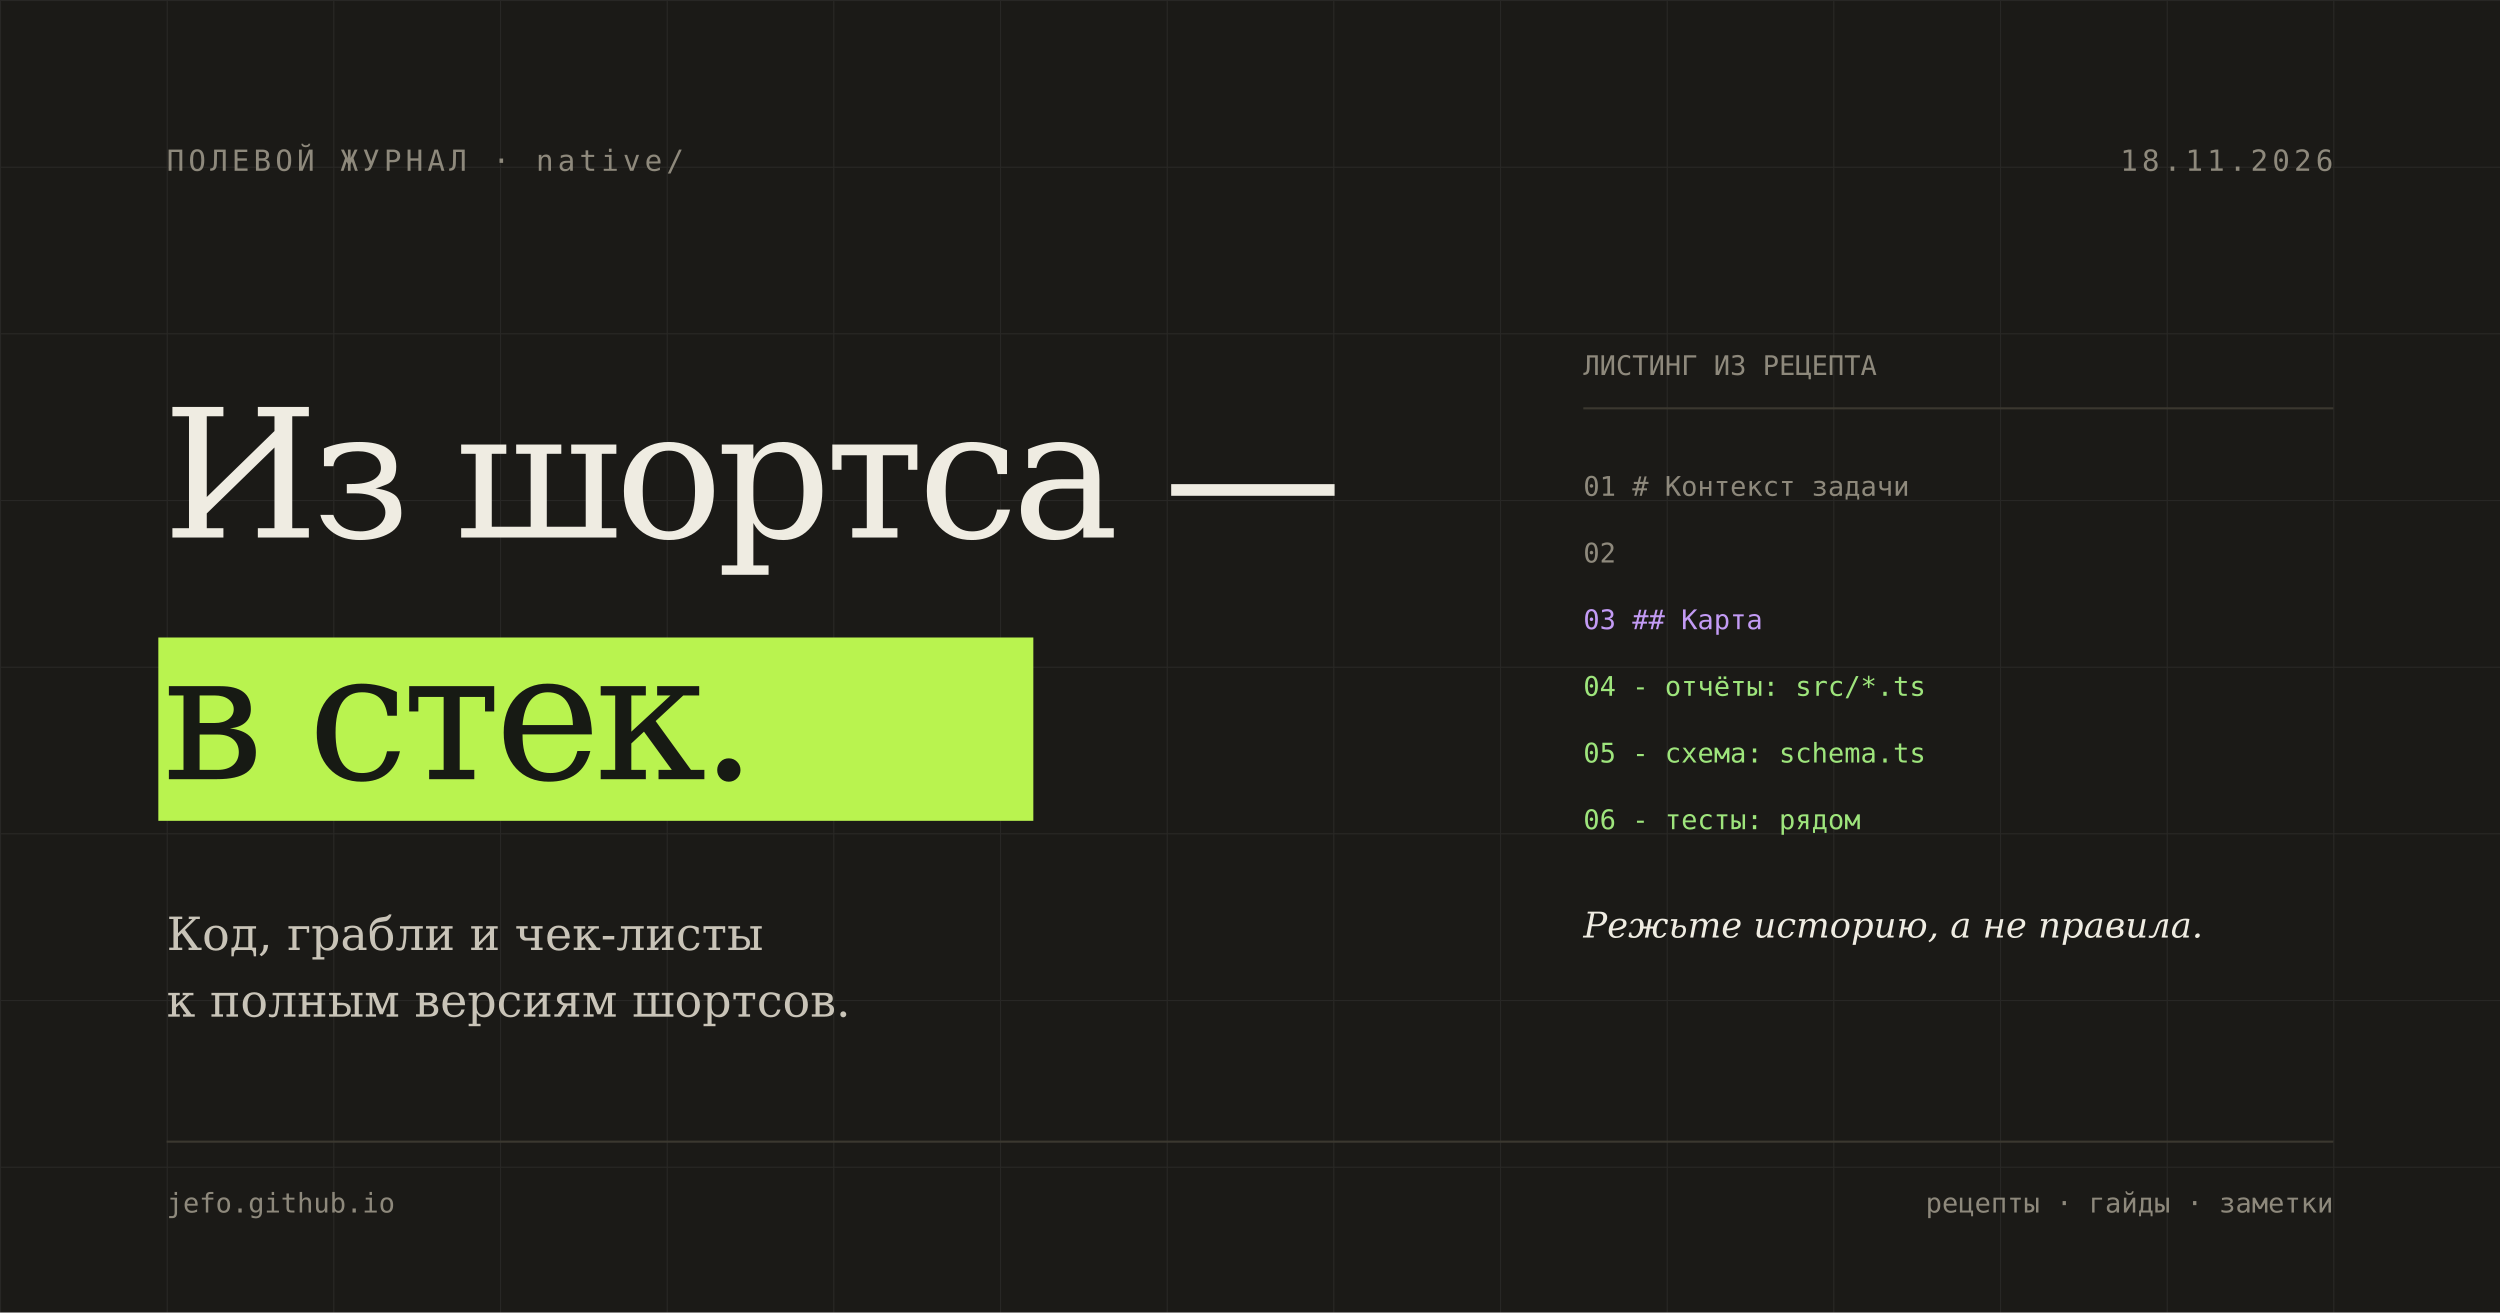
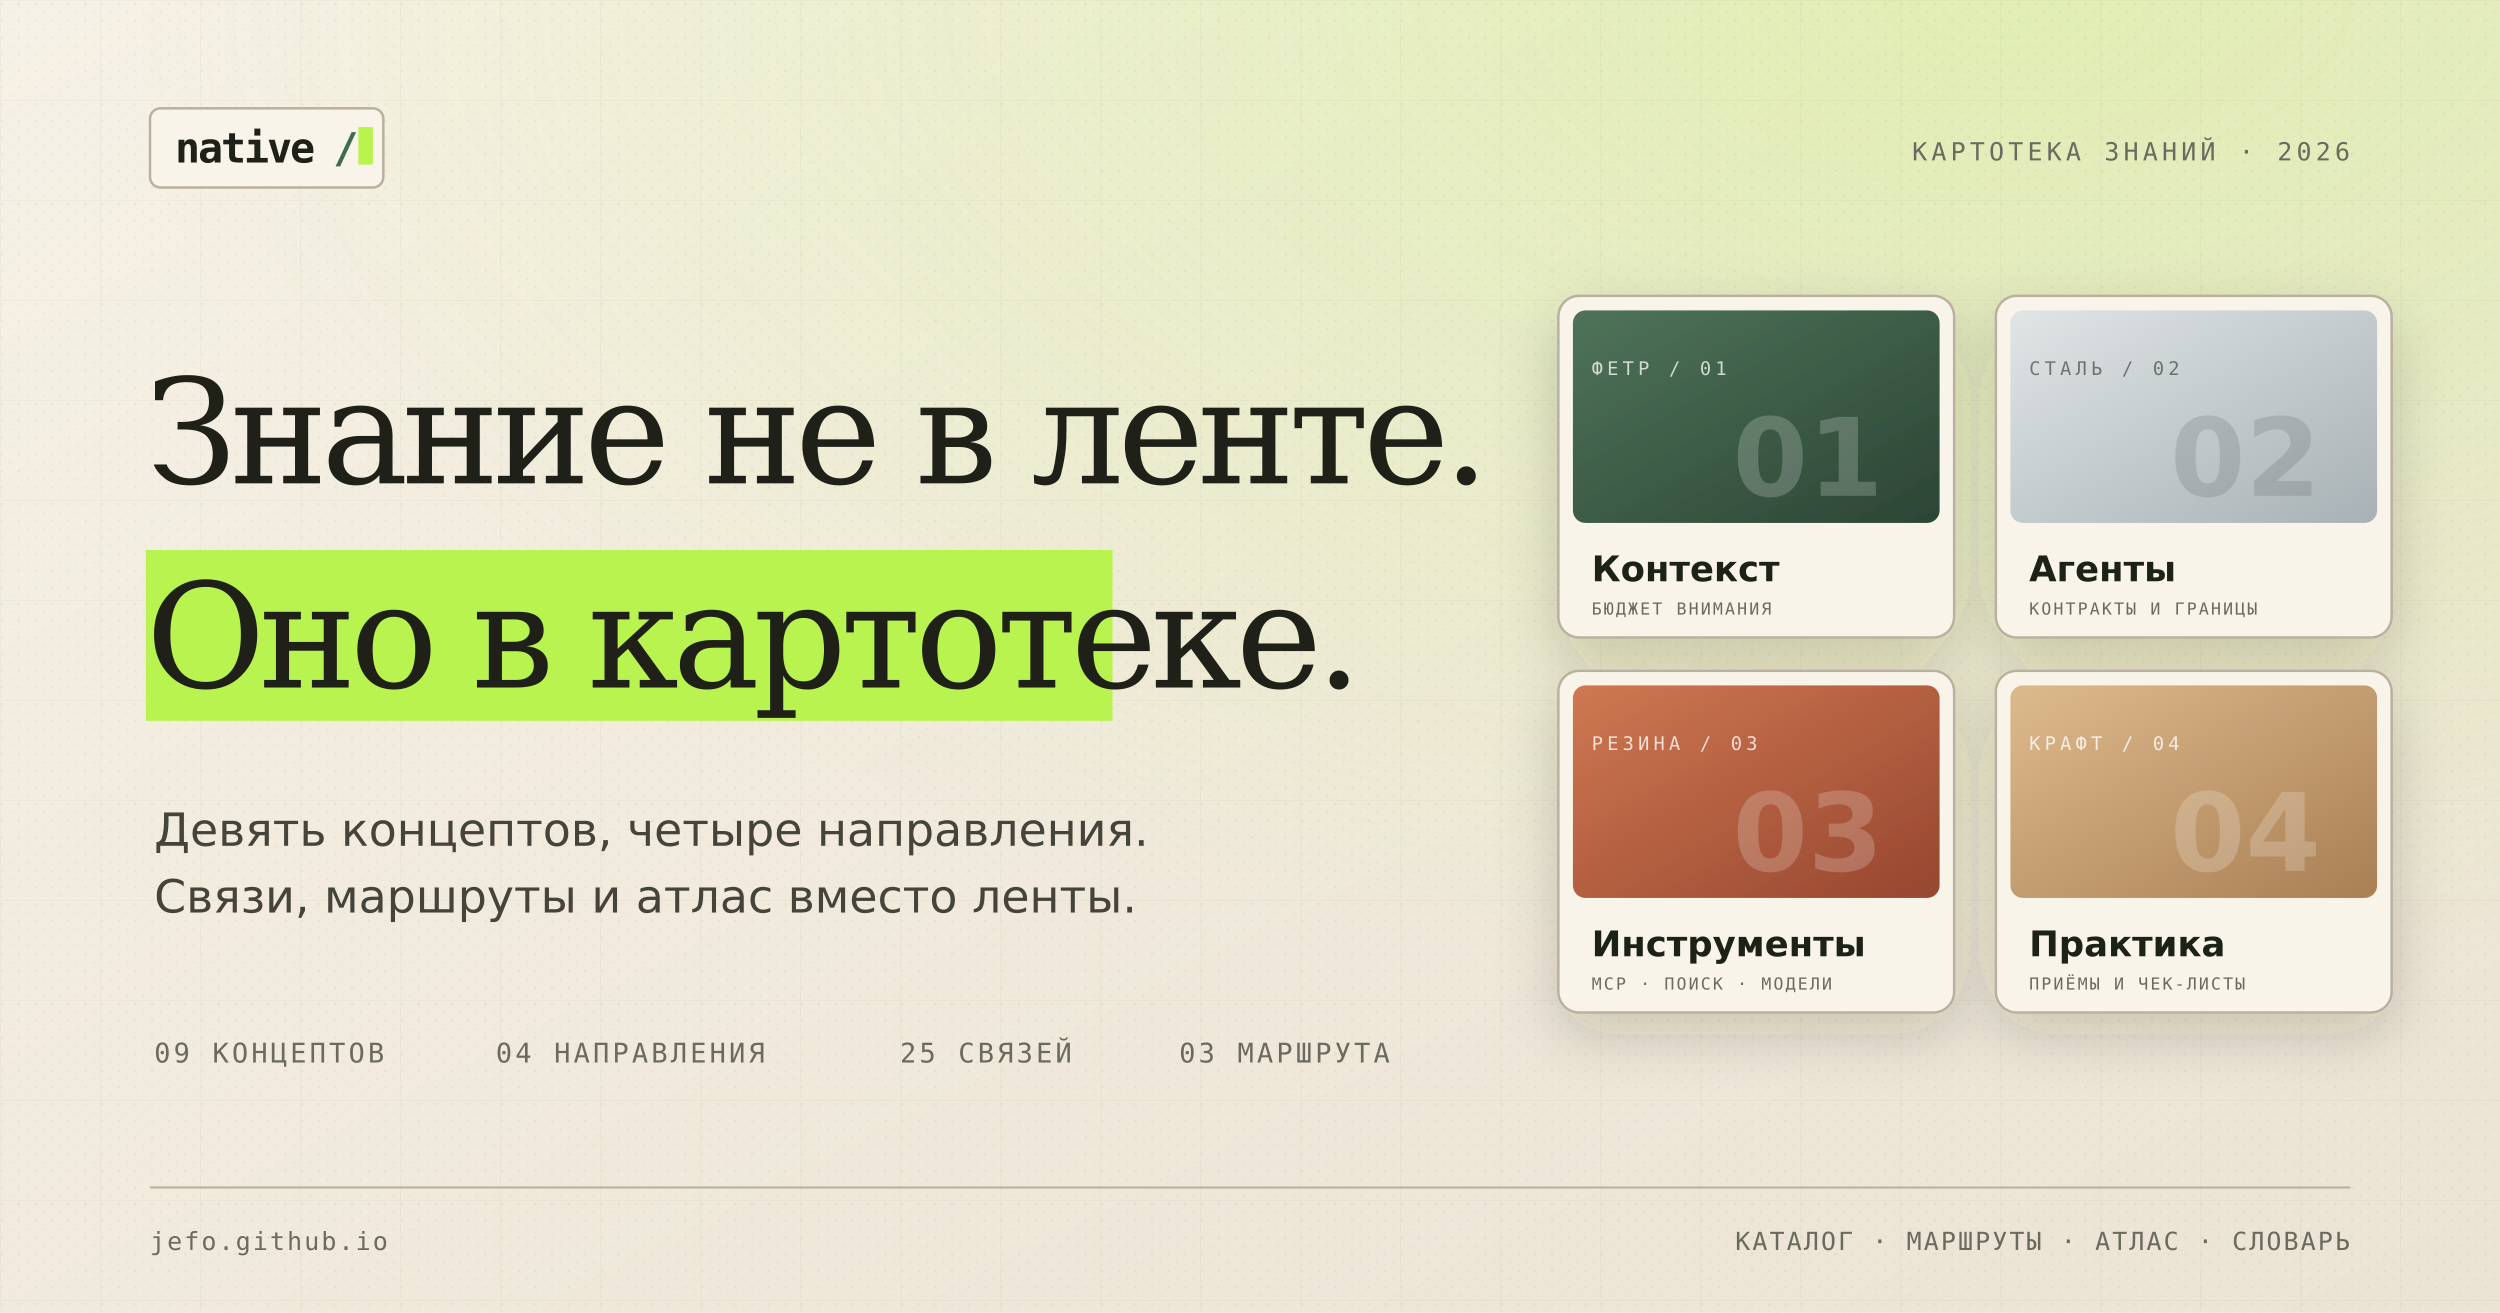
<svg xmlns="http://www.w3.org/2000/svg" width="1200" height="630" viewBox="0 0 1200 630">
  <defs>
-     <pattern id="grid" width="80" height="80" patternUnits="userSpaceOnUse">
-       <path d="M80 0H0V80" fill="none" stroke="#ffffff" stroke-opacity="0.06" stroke-width="1" />
+     <linearGradient id="paper" x1="0" y1="0" x2="1" y2="1">
+       <stop offset="0" stop-color="#f6f1e6" />
+       <stop offset="1" stop-color="#ebe3d3" />
+     </linearGradient>
+     <linearGradient id="felt" x1="0" y1="0" x2="1" y2="1">
+       <stop offset="0" stop-color="#4f7359" />
+       <stop offset="1" stop-color="#2b4535" />
+     </linearGradient>
+     <linearGradient id="steel" x1="0" y1="0" x2="1" y2="1">
+       <stop offset="0" stop-color="#e0e5e6" />
+       <stop offset="1" stop-color="#a8b1b5" />
+     </linearGradient>
+     <linearGradient id="rubber" x1="0" y1="0" x2="1" y2="1">
+       <stop offset="0" stop-color="#cf7852" />
+       <stop offset="1" stop-color="#96462f" />
+     </linearGradient>
+     <linearGradient id="kraft" x1="0" y1="0" x2="1" y2="1">
+       <stop offset="0" stop-color="#ddba8d" />
+       <stop offset="1" stop-color="#a97f54" />
+     </linearGradient>
+     <radialGradient id="glow" cx="80%" cy="0%" r="75%">
+       <stop offset="0" stop-color="#b9f34f" stop-opacity="0.3" />
+       <stop offset="1" stop-color="#b9f34f" stop-opacity="0" />
+     </radialGradient>
+     <pattern id="grid" width="48" height="48" patternUnits="userSpaceOnUse">
+       <path d="M48 0H0V48" fill="none" stroke="#1f2119" stroke-opacity="0.035" stroke-width="1" />
    </pattern>
+     <pattern id="grain" width="8" height="8" patternUnits="userSpaceOnUse">
+       <circle cx="1" cy="2" r="0.6" fill="#1f2119" opacity="0.05" />
+       <circle cx="5" cy="6" r="0.5" fill="#1f2119" opacity="0.04" />
+       <circle cx="3" cy="4" r="0.4" fill="#ffffff" opacity="0.18" />
+     </pattern>
+     <filter id="shadow" x="-20%" y="-20%" width="140%" height="160%">
+       <feDropShadow dx="0" dy="10" stdDeviation="14" flood-color="#2a2418" flood-opacity="0.18" />
+     </filter>
  </defs>
-   <rect width="1200" height="630" fill="#1b1a17" />
+   <rect width="1200" height="630" fill="url(#paper)" />
+   <rect width="1200" height="630" fill="url(#glow)" />
  <rect width="1200" height="630" fill="url(#grid)" />
-   <g font-family="'DejaVu Sans Mono', monospace" fill="#8e897c" font-size="14" letter-spacing="2">
-     <text x="80" y="82">ПОЛЕВОЙ ЖУРНАЛ · native/</text>
-     <text x="1120" y="82" text-anchor="end">18.11.2026</text>
+   <rect width="1200" height="630" fill="url(#grain)" />
+   <g font-family="'DejaVu Sans Mono', monospace">
+     <rect x="72" y="52" width="112" height="38" rx="5" fill="#f8f4ea" stroke="#b9b09f" stroke-width="1.2" />
+     <text x="84" y="78" font-size="20" font-weight="700" fill="#1f2119" letter-spacing="-1">native</text>
+     <text x="160" y="78" font-size="20" font-weight="700" fill="#3f6b4f">/</text>
+     <rect x="172" y="61" width="7" height="18" fill="#b9f34f" />
+     <text x="1128" y="77" font-size="12" fill="#6b6a5f" text-anchor="end" letter-spacing="2">КАРТОТЕКА ЗНАНИЙ · 2026</text>
  </g>
-   <g font-family="'DejaVu Serif', Georgia, serif" fill="#efece2">
-     <text x="78" y="258" font-size="86" letter-spacing="-3">Из шортса —</text>
+   <g font-family="'DejaVu Serif', Georgia, serif" fill="#1f2119">
+     <text x="70" y="232" font-size="70" letter-spacing="-3">Знание не в ленте.</text>
+     <rect x="70" y="264" width="464" height="82" fill="#b9f34f" />
+     <text x="70" y="330" font-size="70" letter-spacing="-3" fill="#1f2119">Оно в картотеке.</text>
  </g>
-   <rect x="76" y="306" width="420" height="88" fill="#b9f34f" />
-   <g font-family="'DejaVu Serif', Georgia, serif" fill="#171a14">
-     <text x="78" y="374" font-size="86" letter-spacing="-3">в стек.</text>
+   <g font-family="'DejaVu Sans', sans-serif" fill="#44443b">
+     <text x="74" y="406" font-size="22">Девять концептов, четыре направления.</text>
+     <text x="74" y="438" font-size="22">Связи, маршруты и атлас вместо ленты.</text>
  </g>
-   <g font-family="'DejaVu Serif', Georgia, serif" fill="#c9c4b8" font-size="22">
-     <text x="80" y="456">Код, грабли и чек-листы</text>
-     <text x="80" y="488">к полным версиям шортсов.</text>
+   <g font-family="'DejaVu Sans Mono', monospace" fill="#6b6a5f" font-size="13" letter-spacing="1.5">
+     <text x="74" y="510">09 КОНЦЕПТОВ</text>
+     <text x="238" y="510">04 НАПРАВЛЕНИЯ</text>
+     <text x="432" y="510">25 СВЯЗЕЙ</text>
+     <text x="566" y="510">03 МАРШРУТА</text>
  </g>
-   <g font-family="'DejaVu Sans Mono', monospace" font-size="13" fill="#8e897c">
-     <text x="760" y="180">ЛИСТИНГ ИЗ РЕЦЕПТА</text>
-     <path d="M760 196H1120" stroke="#3b382f" stroke-width="1" />
-     <text x="760" y="238" fill="#8e897c">01  # Контекст задачи</text>
-     <text x="760" y="270" fill="#8e897c">02</text>
-     <text x="760" y="302" fill="#c39bf5">03  ## Карта</text>
-     <text x="760" y="334" fill="#9ee57c">04  - отчёты: src/*.ts</text>
-     <text x="760" y="366" fill="#9ee57c">05  - схема: schema.ts</text>
-     <text x="760" y="398" fill="#9ee57c">06  - тесты: рядом</text>
-     <text x="760" y="450" fill="#efece2" font-style="italic" font-family="'DejaVu Serif', serif" font-size="17">Режьте историю, а не правила.</text>
+   <g filter="url(#shadow)">
+     <g transform="translate(748 142)">
+       <rect width="190" height="164" rx="10" fill="#f8f4ea" stroke="#b9b09f" stroke-width="1.2" />
+       <rect x="7" y="7" width="176" height="102" rx="6" fill="url(#felt)" />
+       <text x="156" y="96" font-family="'DejaVu Sans', sans-serif" font-size="52" font-weight="700" fill="#ffffff" opacity="0.2" text-anchor="end">01</text>
+       <text x="16" y="38" font-family="'DejaVu Sans Mono', monospace" font-size="9" fill="#ffffff" opacity="0.75" letter-spacing="2">ФЕТР / 01</text>
+       <text x="16" y="137" font-family="'DejaVu Sans', sans-serif" font-size="17" font-weight="700" fill="#1f2119">Контекст</text>
+       <text x="16" y="153" font-family="'DejaVu Sans Mono', monospace" font-size="8" fill="#6b6a5f" letter-spacing="1">БЮДЖЕТ ВНИМАНИЯ</text>
+     </g>
+     <g transform="translate(958 142)">
+       <rect width="190" height="164" rx="10" fill="#f8f4ea" stroke="#b9b09f" stroke-width="1.2" />
+       <rect x="7" y="7" width="176" height="102" rx="6" fill="url(#steel)" />
+       <text x="156" y="96" font-family="'DejaVu Sans', sans-serif" font-size="52" font-weight="700" fill="#1f2119" opacity="0.13" text-anchor="end">02</text>
+       <text x="16" y="38" font-family="'DejaVu Sans Mono', monospace" font-size="9" fill="#1f2119" opacity="0.55" letter-spacing="2">СТАЛЬ / 02</text>
+       <text x="16" y="137" font-family="'DejaVu Sans', sans-serif" font-size="17" font-weight="700" fill="#1f2119">Агенты</text>
+       <text x="16" y="153" font-family="'DejaVu Sans Mono', monospace" font-size="8" fill="#6b6a5f" letter-spacing="1">КОНТРАКТЫ И ГРАНИЦЫ</text>
+     </g>
+     <g transform="translate(748 322)">
+       <rect width="190" height="164" rx="10" fill="#f8f4ea" stroke="#b9b09f" stroke-width="1.2" />
+       <rect x="7" y="7" width="176" height="102" rx="6" fill="url(#rubber)" />
+       <text x="156" y="96" font-family="'DejaVu Sans', sans-serif" font-size="52" font-weight="700" fill="#ffffff" opacity="0.2" text-anchor="end">03</text>
+       <text x="16" y="38" font-family="'DejaVu Sans Mono', monospace" font-size="9" fill="#ffffff" opacity="0.78" letter-spacing="2">РЕЗИНА / 03</text>
+       <text x="16" y="137" font-family="'DejaVu Sans', sans-serif" font-size="17" font-weight="700" fill="#1f2119">Инструменты</text>
+       <text x="16" y="153" font-family="'DejaVu Sans Mono', monospace" font-size="8" fill="#6b6a5f" letter-spacing="1">MCP · ПОИСК · МОДЕЛИ</text>
+     </g>
+     <g transform="translate(958 322)">
+       <rect width="190" height="164" rx="10" fill="#f8f4ea" stroke="#b9b09f" stroke-width="1.2" />
+       <rect x="7" y="7" width="176" height="102" rx="6" fill="url(#kraft)" />
+       <text x="156" y="96" font-family="'DejaVu Sans', sans-serif" font-size="52" font-weight="700" fill="#ffffff" opacity="0.2" text-anchor="end">04</text>
+       <text x="16" y="38" font-family="'DejaVu Sans Mono', monospace" font-size="9" fill="#ffffff" opacity="0.8" letter-spacing="2">КРАФТ / 04</text>
+       <text x="16" y="137" font-family="'DejaVu Sans', sans-serif" font-size="17" font-weight="700" fill="#1f2119">Практика</text>
+       <text x="16" y="153" font-family="'DejaVu Sans Mono', monospace" font-size="8" fill="#6b6a5f" letter-spacing="1">ПРИЁМЫ И ЧЕК-ЛИСТЫ</text>
+     </g>
  </g>
-   <g font-family="'DejaVu Sans Mono', monospace" font-size="13" fill="#8e897c">
-     <path d="M80 548H1120" stroke="#3b382f" stroke-width="1" />
-     <text x="80" y="582">jefo.github.io</text>
-     <text x="1120" y="582" text-anchor="end">рецепты · гайды · заметки</text>
+   <line x1="72" y1="570" x2="1128" y2="570" stroke="#b9b09f" stroke-width="1" />
+   <g font-family="'DejaVu Sans Mono', monospace" fill="#6b6a5f" font-size="12" letter-spacing="1">
+     <text x="72" y="600">jefo.github.io</text>
+     <text x="1128" y="600" text-anchor="end">КАТАЛОГ · МАРШРУТЫ · АТЛАС · СЛОВАРЬ</text>
  </g>
</svg>
